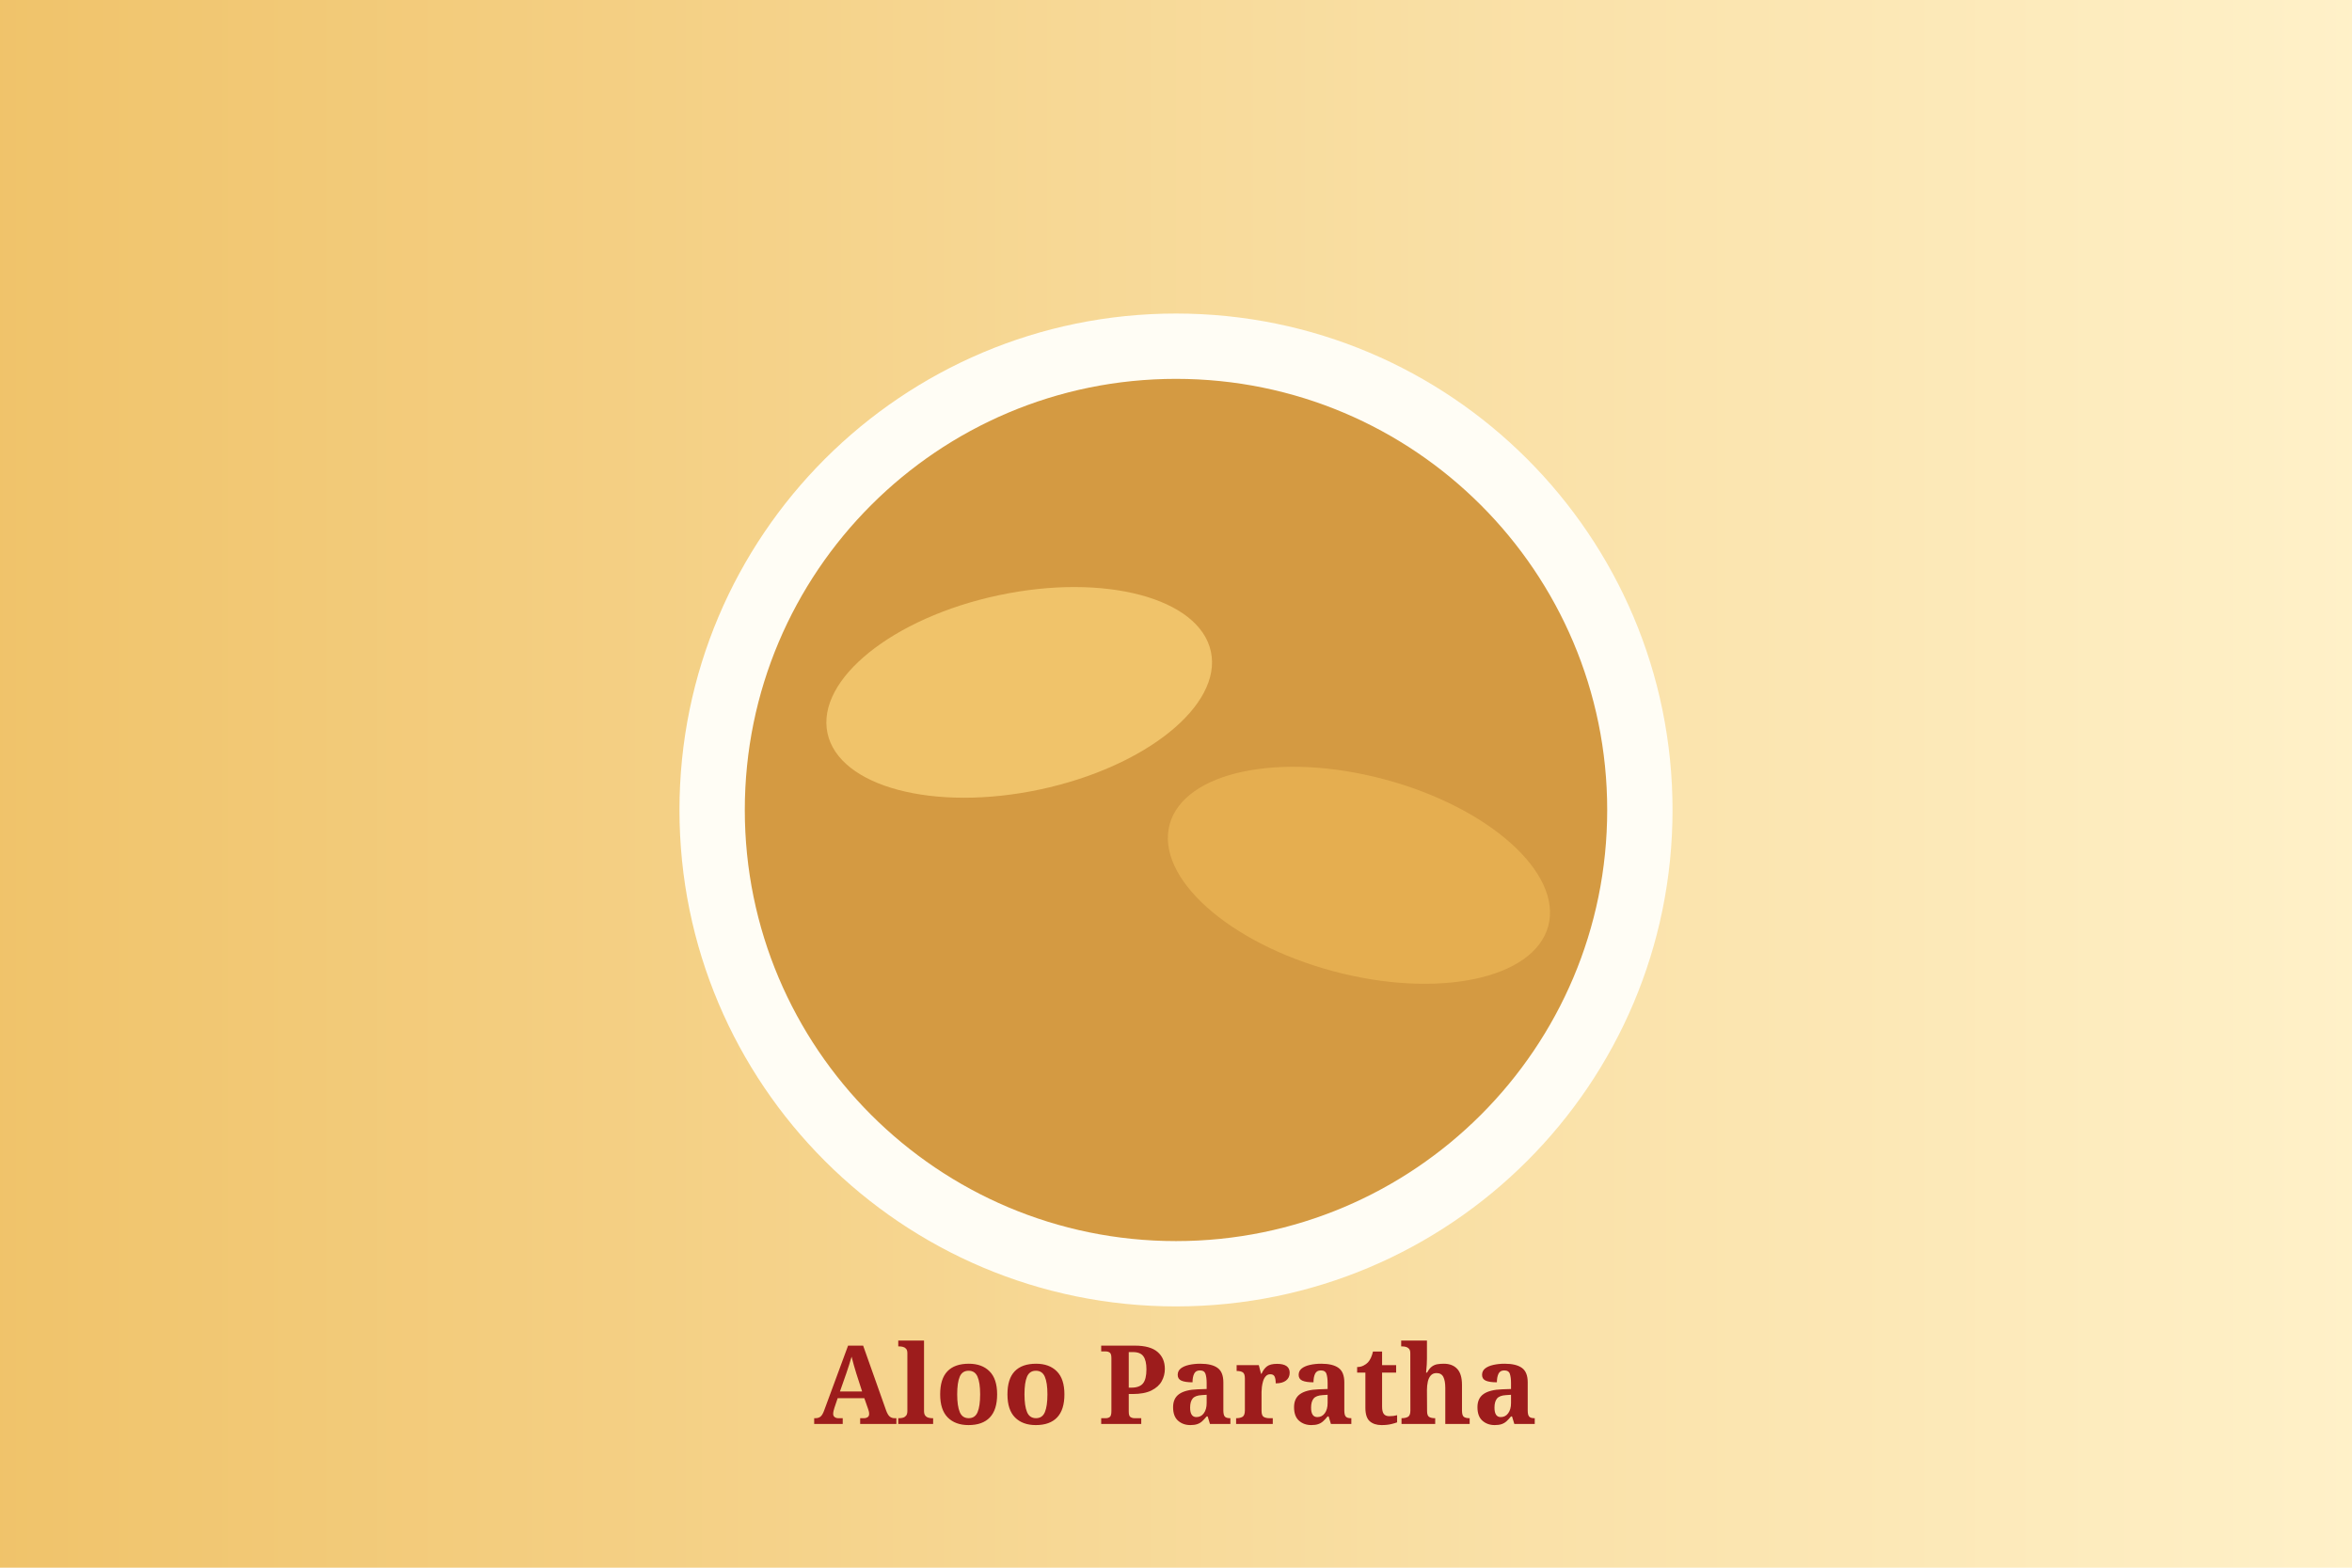
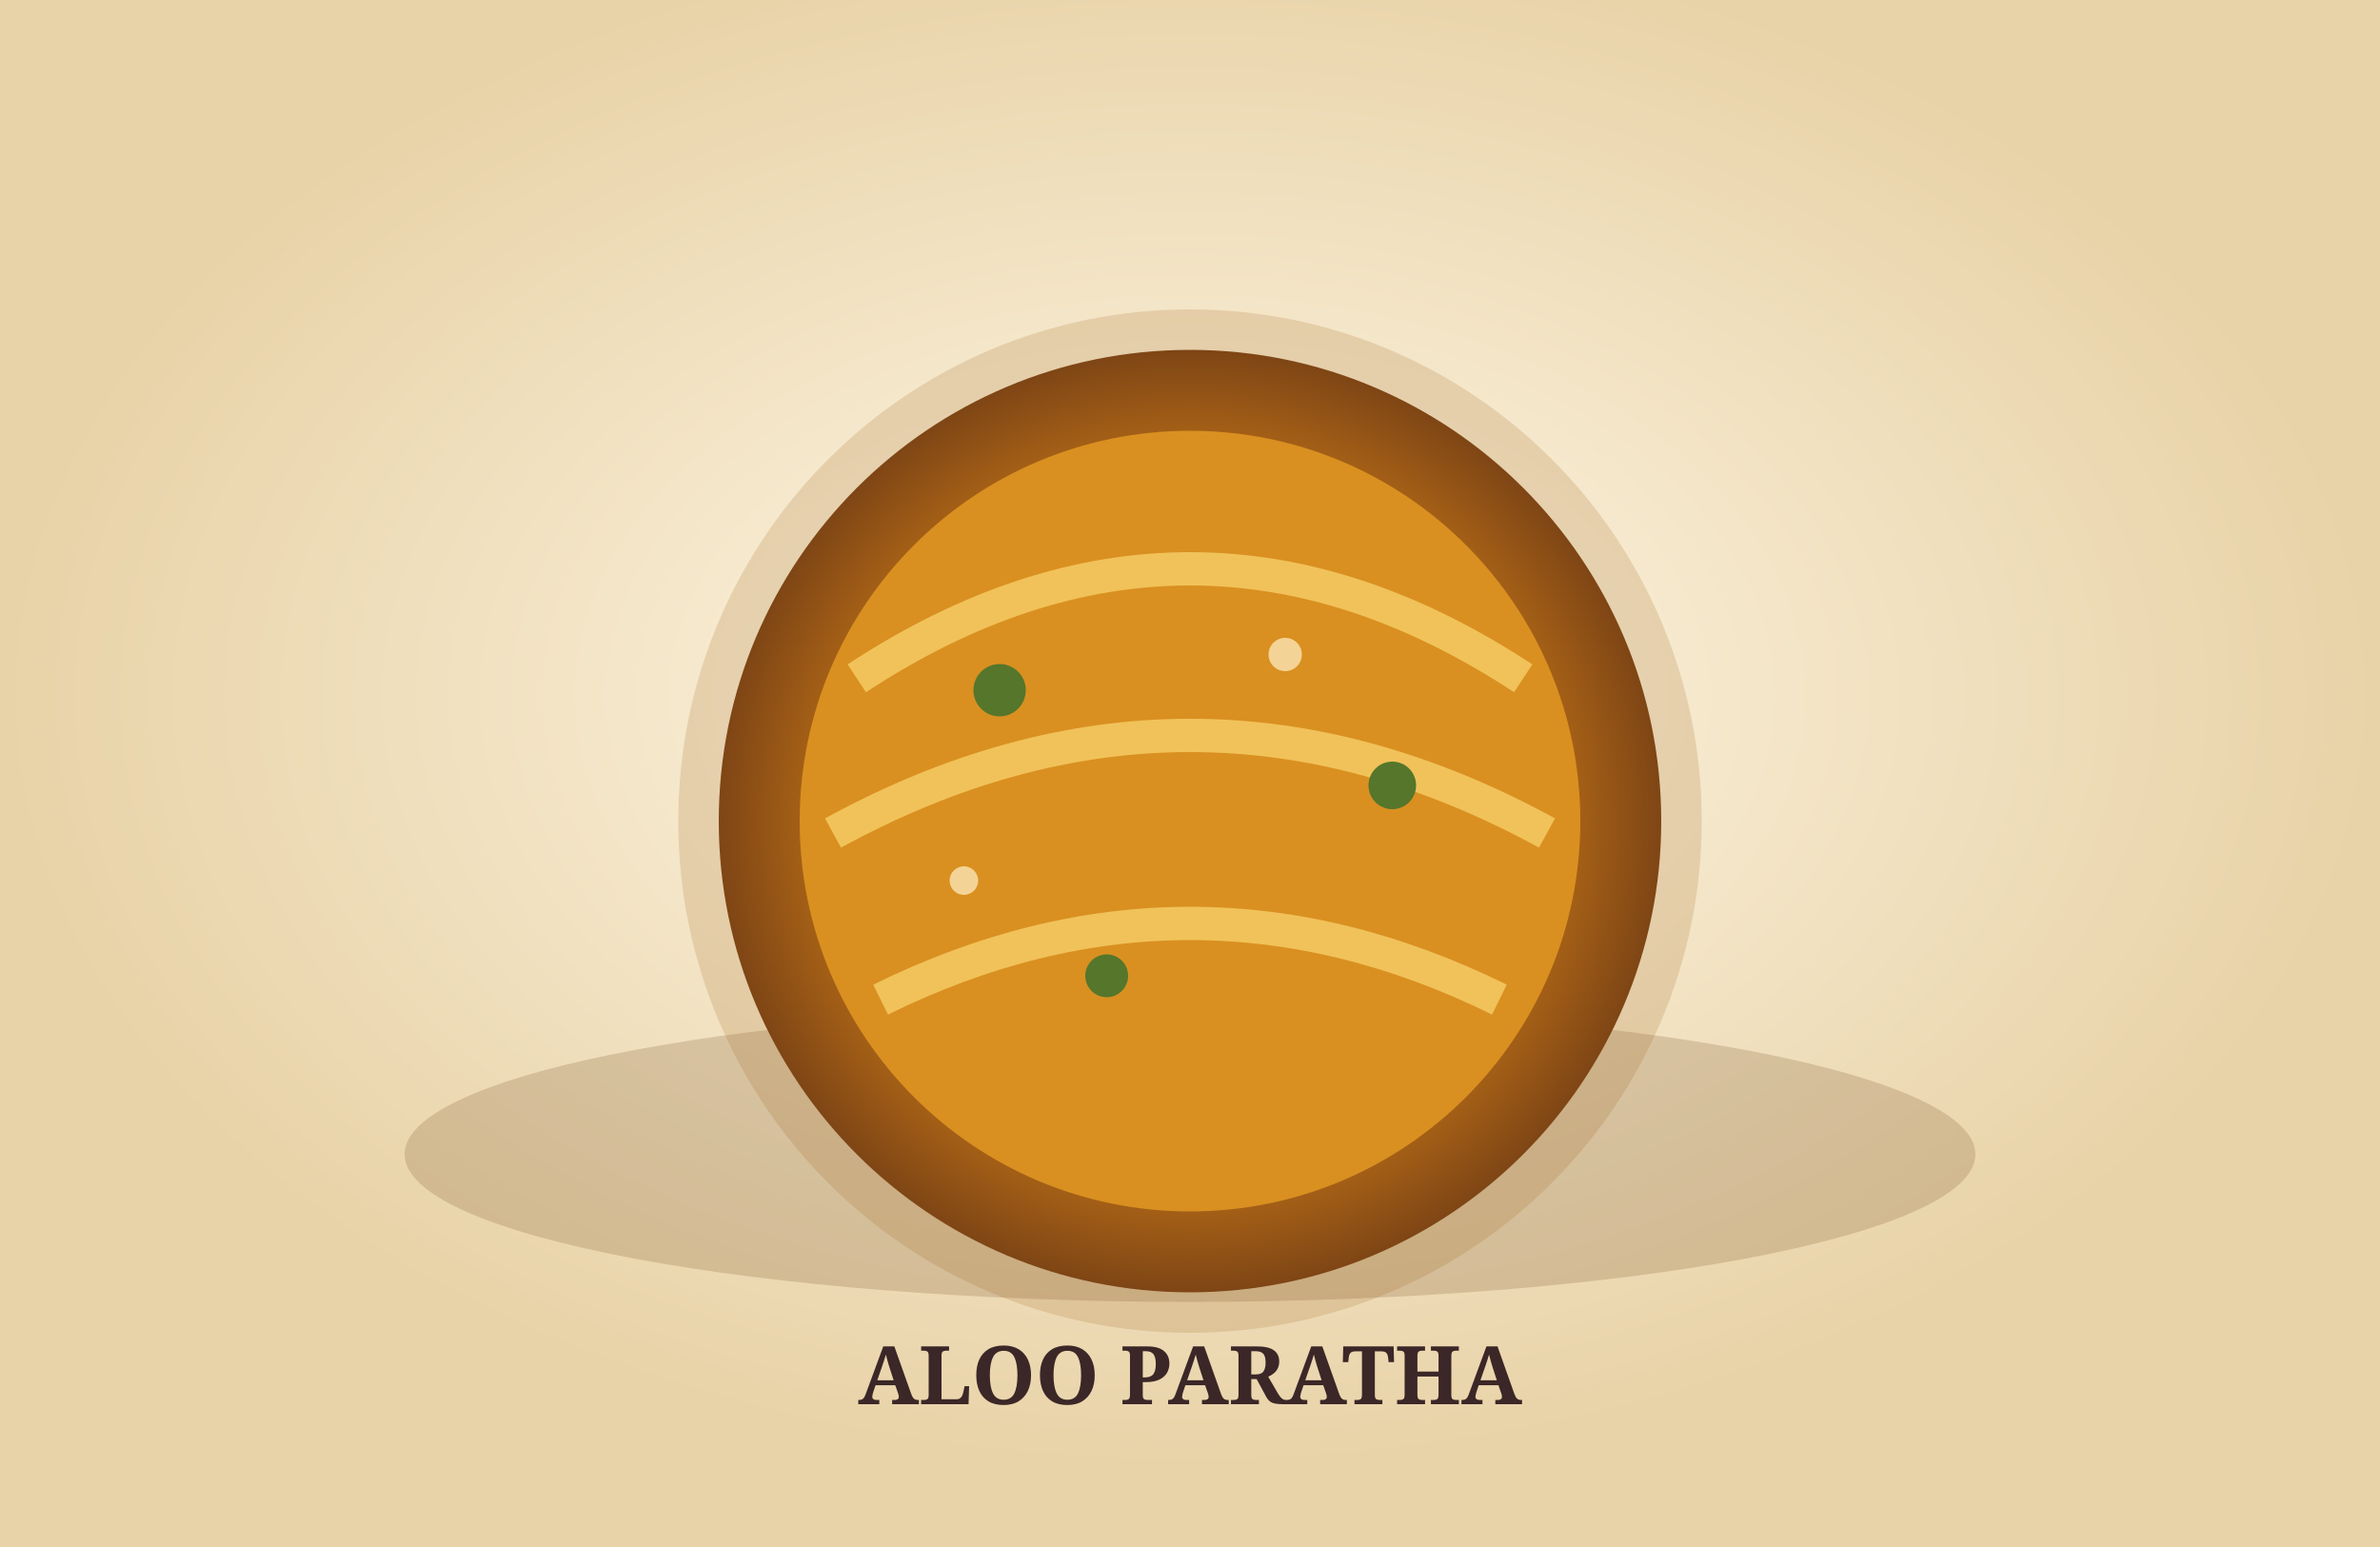
- <svg xmlns="http://www.w3.org/2000/svg" viewBox="0 0 900 600">
+ <svg xmlns="http://www.w3.org/2000/svg" viewBox="0 0 1000 650">
  <defs>
-     <linearGradient id="g" x1="0" x2="1">
-       <stop stop-color="#f0c36a" />
-       <stop offset="1" stop-color="#fff1c9" />
-     </linearGradient>
+     <radialGradient id="b" cx="50%" cy="45%">
+       <stop stop-color="#fff8e7" />
+       <stop offset="1" stop-color="#e8d2a7" />
+     </radialGradient>
+     <radialGradient id="p">
+       <stop stop-color="#f1b641" />
+       <stop offset=".65" stop-color="#c97917" />
+       <stop offset="1" stop-color="#7e4515" />
+     </radialGradient>
  </defs>
-   <rect width="900" height="600" fill="url(#g)" />
-   <circle cx="450" cy="310" r="190" fill="#fffdf5" />
-   <circle cx="450" cy="310" r="165" fill="#d49a42" />
-   <ellipse cx="390" cy="265" rx="75" ry="38" fill="#f0c36a" transform="rotate(-12 390 265)" />
-   <ellipse cx="520" cy="335" rx="75" ry="38" fill="#e5ae50" transform="rotate(15 520 335)" />
-   <text x="450" y="545" text-anchor="middle" font-family="Georgia" font-size="42" font-weight="700" fill="#9d1c1c">Aloo Paratha</text>
+   <rect width="1000" height="650" fill="url(#b)" />
+   <ellipse cx="500" cy="485" rx="330" ry="62" fill="#70451f" opacity=".2" />
+   <circle cx="500" cy="345" r="215" fill="#9b5c18" opacity=".18" />
+   <circle cx="500" cy="345" r="198" fill="url(#p)" />
+   <circle cx="500" cy="345" r="164" fill="#d99020" />
+   <path d="M360 285q140-92 280 0M350 350q150-82 300 0M370 420q130-64 260 0" fill="none" stroke="#f8ce69" stroke-width="14" opacity=".8" />
+   <g fill="#55762b">
+     <circle cx="420" cy="290" r="11" />
+     <circle cx="585" cy="330" r="10" />
+     <circle cx="465" cy="410" r="9" />
+   </g>
+   <g fill="#fff0c8" opacity=".7">
+     <circle cx="540" cy="275" r="7" />
+     <circle cx="405" cy="370" r="6" />
+   </g>
+   <text x="500" y="590" text-anchor="middle" font-family="Georgia,serif" font-size="34" font-weight="800" fill="#3b2727">ALOO PARATHA</text>
</svg>
